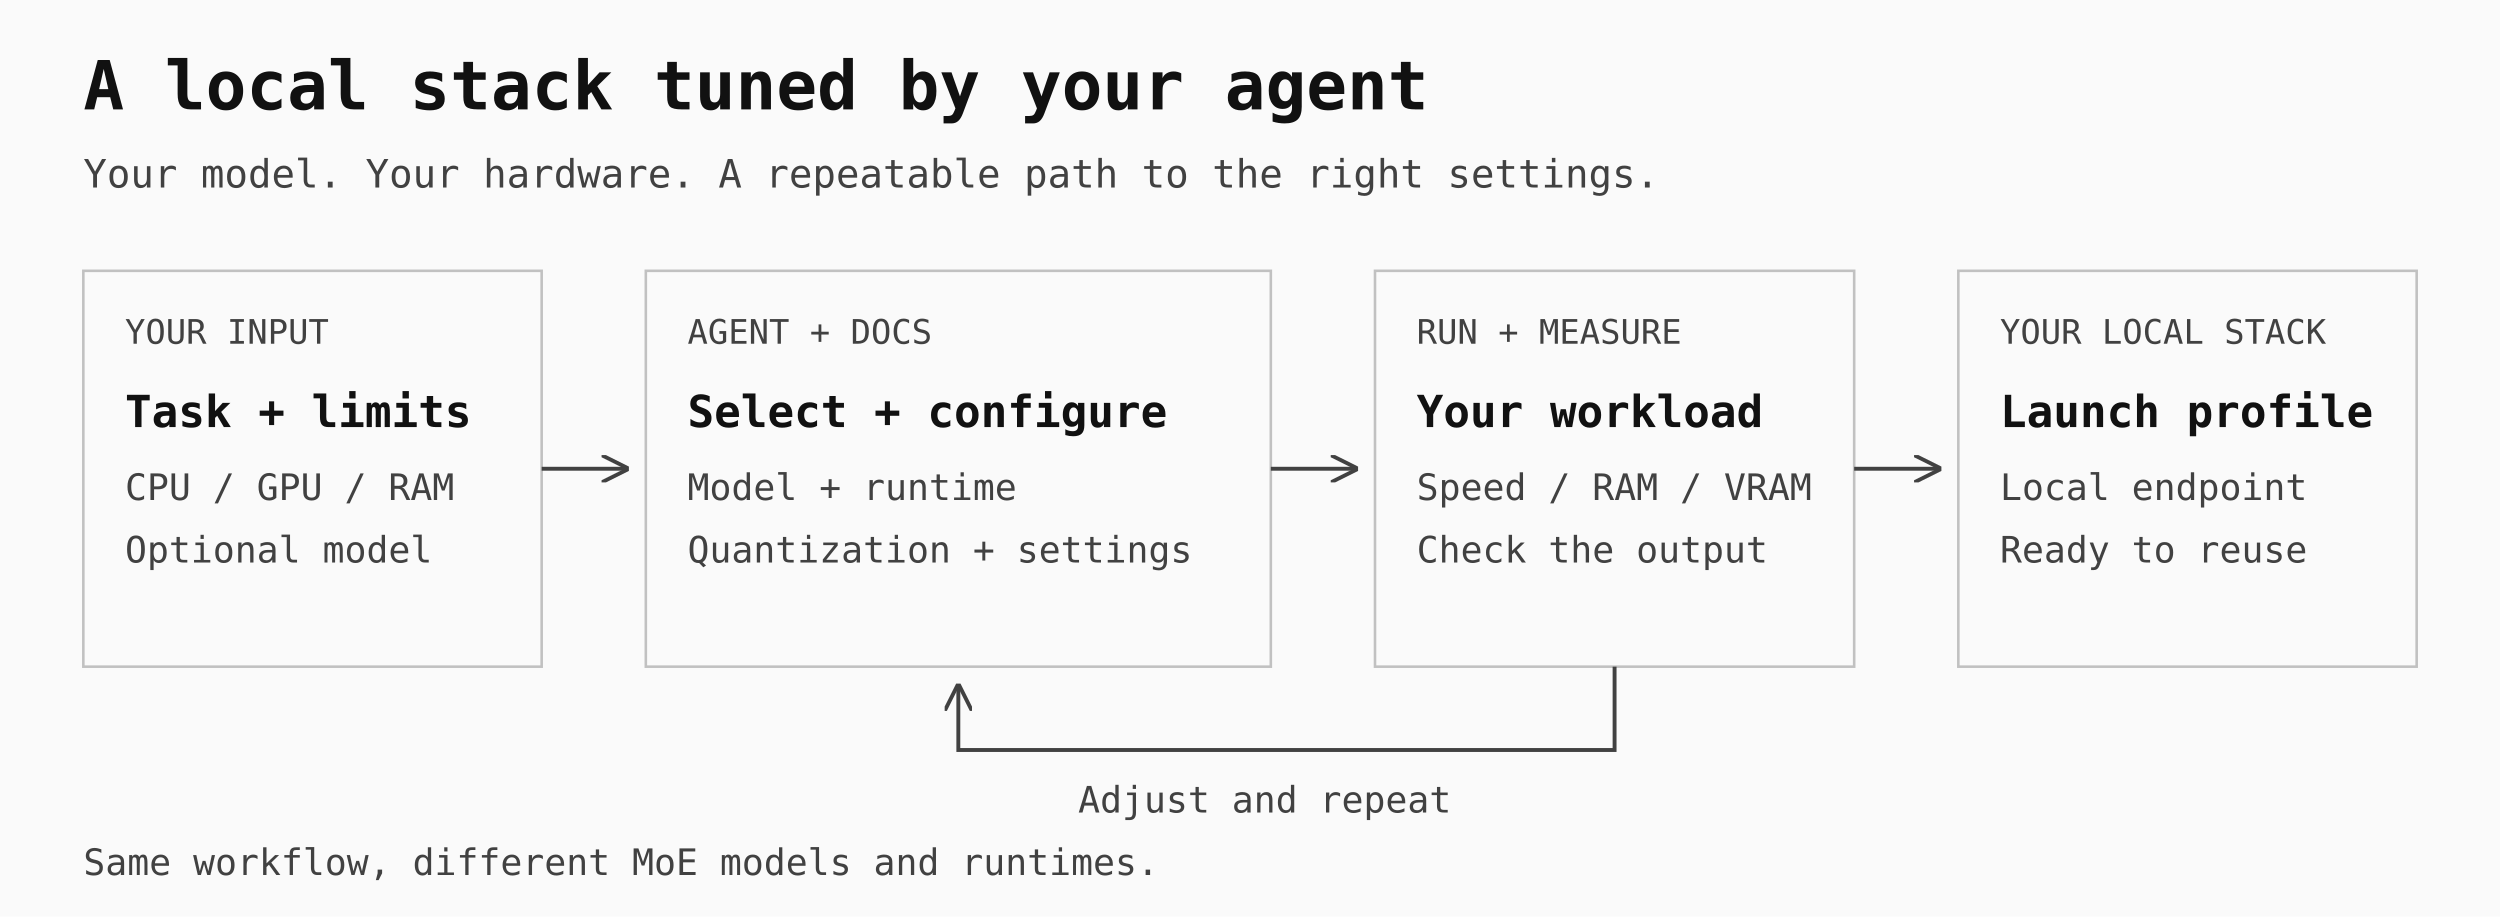
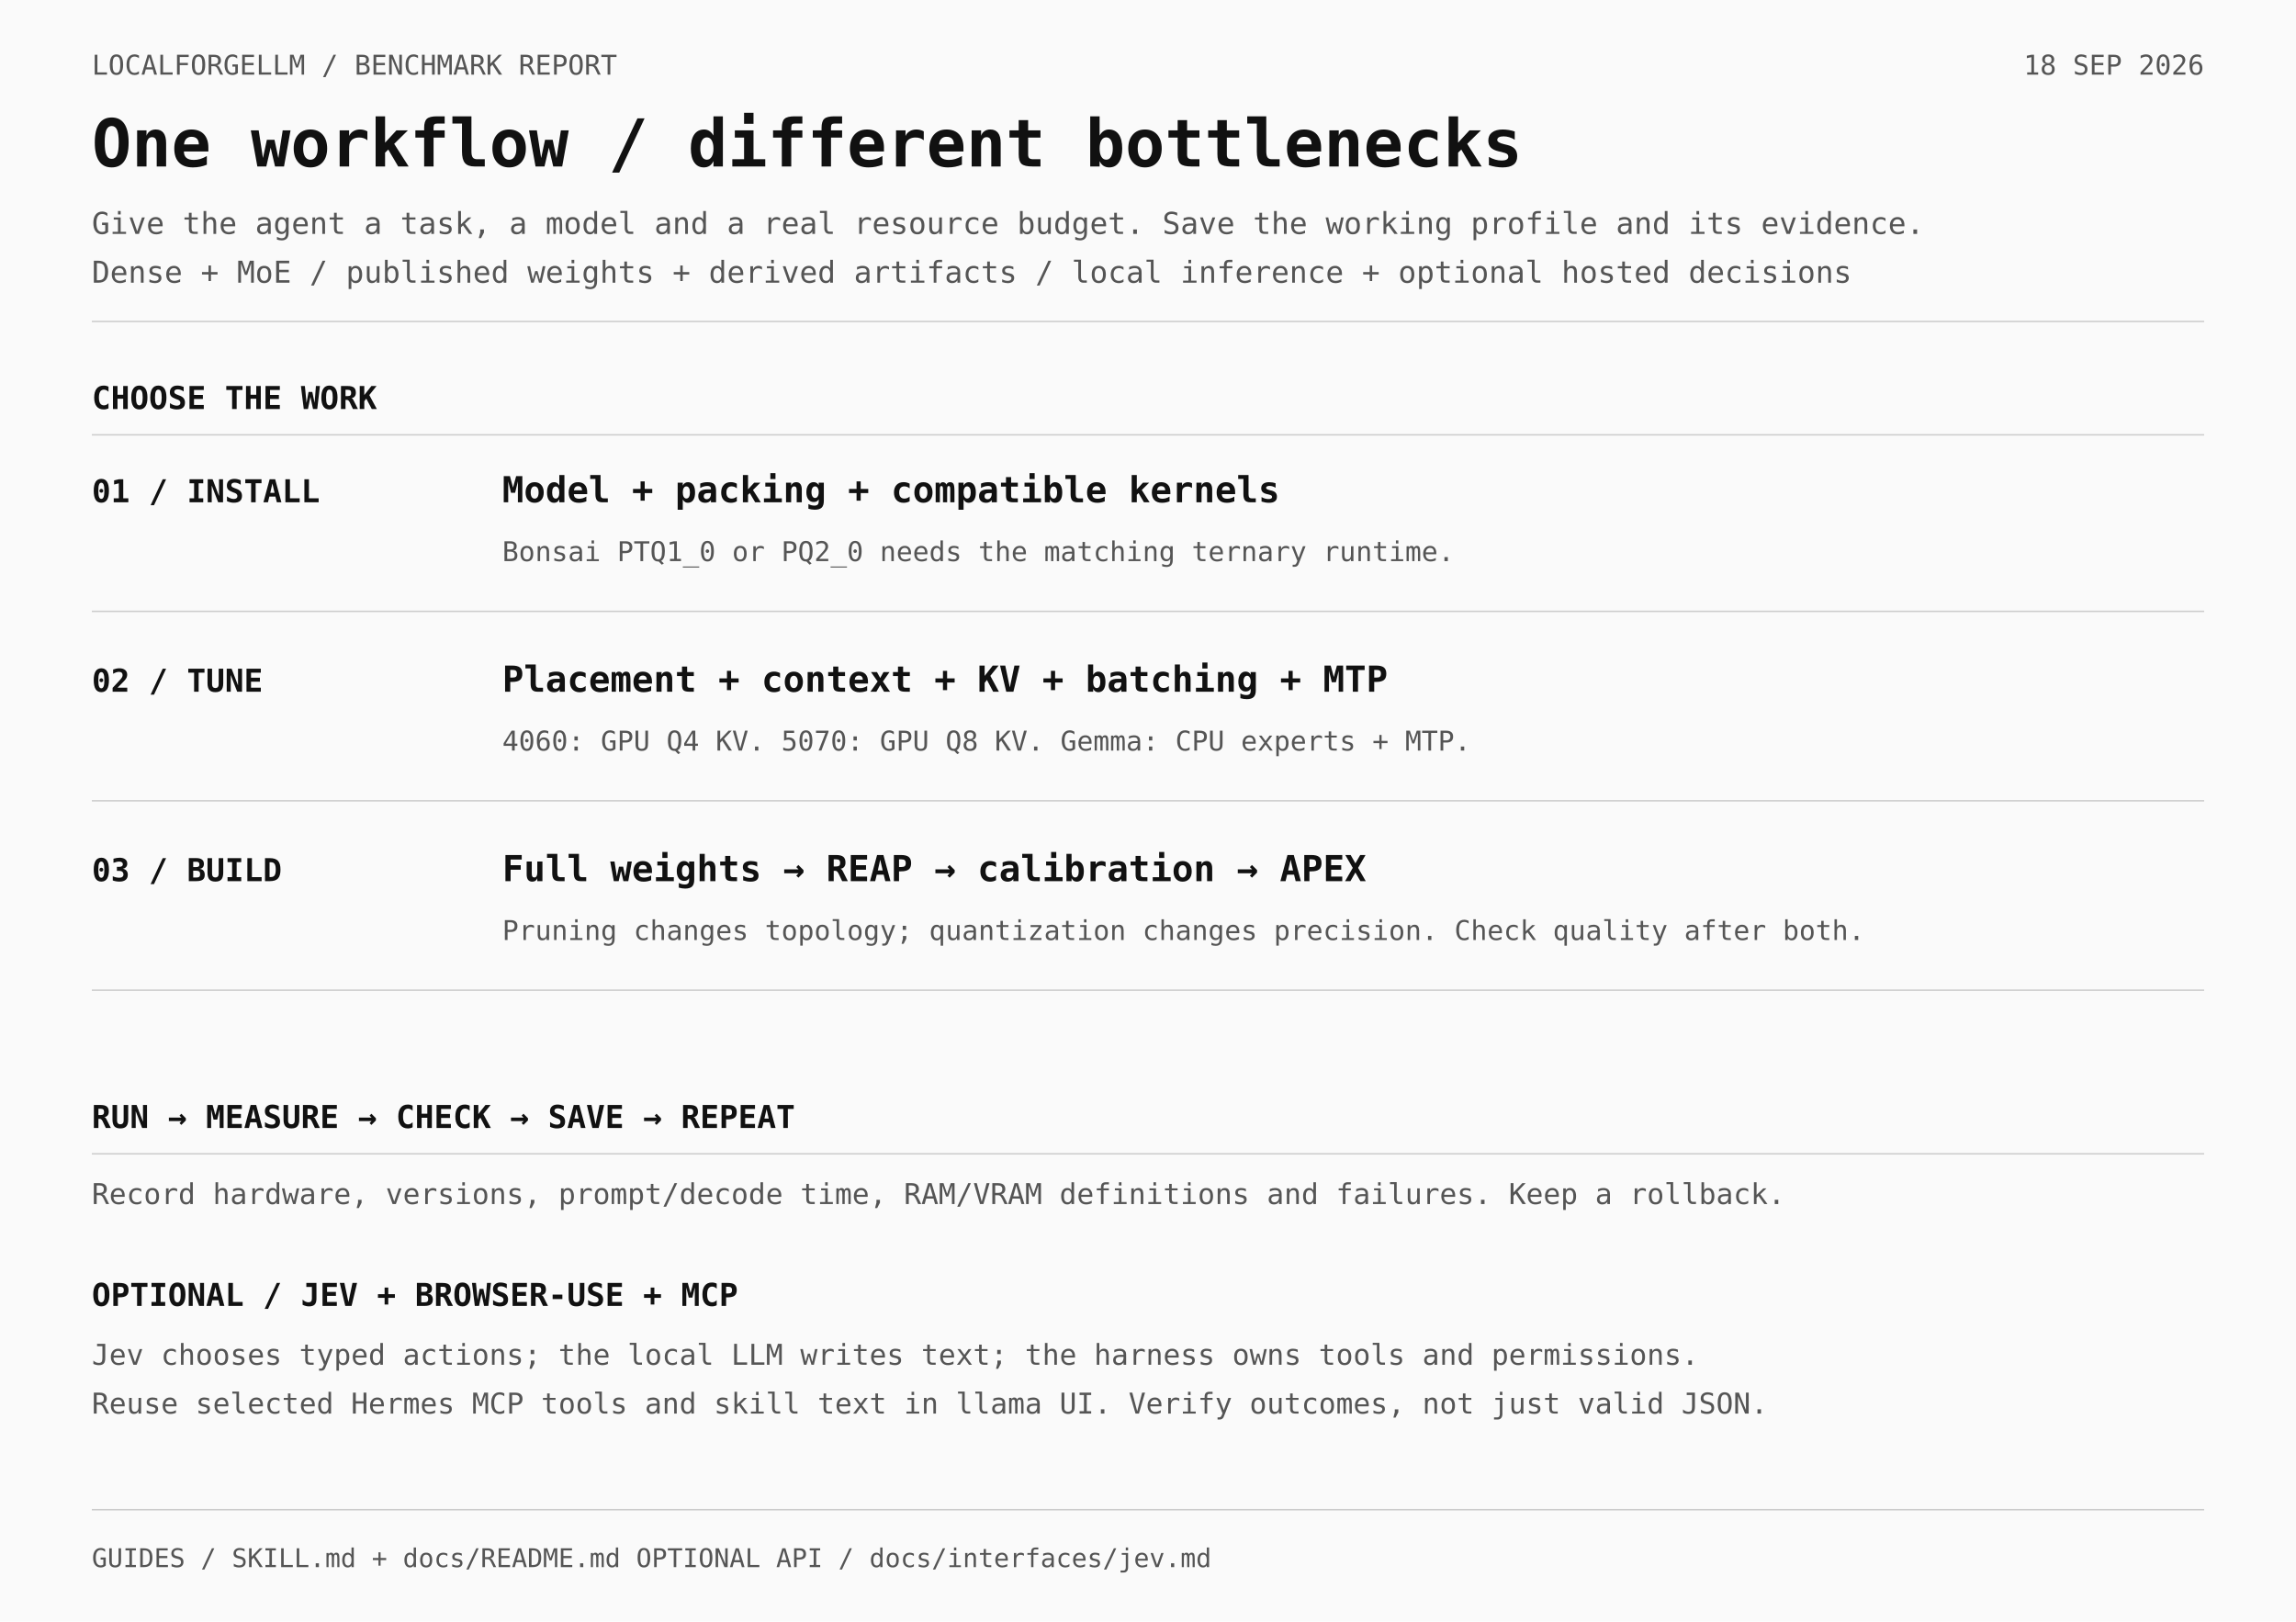
- <svg xmlns="http://www.w3.org/2000/svg" width="960" height="352" viewBox="0 0 960 352" role="img" aria-labelledby="title description">
-   <defs>
-     <marker id="arrow" markerWidth="7" markerHeight="7" refX="6" refY="3.5" orient="auto">
-       <path d="M0 0L7 3.5L0 7" fill="none" stroke="#414141" />
-     </marker>
-   </defs>
-   <rect width="960" height="352" fill="#fafafa" />
-   <g font-family="ui-monospace, SFMono-Regular, Consolas, monospace" fill="#111111">
-     <text x="32" y="42" font-size="26" font-weight="700">A local stack tuned by your agent</text>
-     <text x="32" y="72" font-size="15" fill="#414141">Your model. Your hardware. A repeatable path to the right settings.</text>
-     <g fill="none" stroke="#c1c1c1">
-       <rect x="32" y="104" width="176" height="152" />
-       <rect x="248" y="104" width="240" height="152" />
-       <rect x="528" y="104" width="184" height="152" />
-       <rect x="752" y="104" width="176" height="152" />
-     </g>
-     <g font-size="13" fill="#414141">
-       <text x="48" y="132">YOUR INPUT</text>
-       <text x="264" y="132">AGENT + DOCS</text>
-       <text x="544" y="132">RUN + MEASURE</text>
-       <text x="768" y="132">YOUR LOCAL STACK</text>
-     </g>
-     <g font-size="17" font-weight="600">
-       <text x="48" y="164">Task + limits</text>
-       <text x="264" y="164">Select + configure</text>
-       <text x="544" y="164">Your workload</text>
-       <text x="768" y="164">Launch profile</text>
-     </g>
-     <g font-size="14" fill="#414141">
-       <text x="48" y="192">CPU / GPU / RAM</text>
-       <text x="48" y="216">Optional model</text>
-       <text x="264" y="192">Model + runtime</text>
-       <text x="264" y="216">Quantization + settings</text>
-       <text x="544" y="192">Speed / RAM / VRAM</text>
-       <text x="544" y="216">Check the output</text>
-       <text x="768" y="192">Local endpoint</text>
-       <text x="768" y="216">Ready to reuse</text>
-     </g>
-     <g fill="none" stroke="#414141" stroke-width="1.5" marker-end="url(#arrow)">
-       <path d="M208 180H240" />
-       <path d="M488 180H520" />
-       <path d="M712 180H744" />
-       <path d="M620 256V288H368V264" />
-     </g>
-     <text x="414" y="312" font-size="14" fill="#414141">Adjust and repeat</text>
-     <text x="32" y="336" font-size="14" fill="#414141">Same workflow, different MoE models and runtimes.</text>
+ <svg xmlns="http://www.w3.org/2000/svg" width="1600" height="1130" viewBox="0 0 1600 1130" role="img" aria-labelledby="title description">
+   <rect width="1600" height="1130" fill="#fafafa" />
+   <g font-family="DejaVu Sans Mono, monospace" fill="#111111">
+     <text x="64" y="52" font-size="19" fill="#555555" text-anchor="start">LOCALFORGELLM / BENCHMARK REPORT</text>
+     <text x="1536" y="52" font-size="19" fill="#555555" text-anchor="end">18 SEP 2026</text>
+     <text x="64" y="116" font-size="46" fill="#111111" text-anchor="start" font-weight="700">One workflow / different bottlenecks</text>
+     <text x="64" y="163" font-size="21" fill="#555555" text-anchor="start">Give the agent a task, a model and a real resource budget. Save the working profile and its evidence.</text>
+     <text x="64" y="197" font-size="21" fill="#555555" text-anchor="start">Dense + MoE / published weights + derived artifacts / local inference + optional hosted decisions</text>
+     <path d="M64 224H1536" stroke="#cccccc" fill="none" />
+     <text x="64" y="285" font-size="22" fill="#111111" text-anchor="start" font-weight="700">CHOOSE THE WORK</text>
+     <path d="M64 303H1536" stroke="#cccccc" fill="none" />
+     <text x="64" y="350" font-size="22" fill="#111111" text-anchor="start" font-weight="700">01 / INSTALL</text>
+     <text x="350" y="350" font-size="25" fill="#111111" text-anchor="start" font-weight="700">Model + packing + compatible kernels</text>
+     <text x="350" y="391" font-size="19" fill="#555555" text-anchor="start">Bonsai PTQ1_0 or PQ2_0 needs the matching ternary runtime.</text>
+     <path d="M64 426H1536" stroke="#cccccc" fill="none" />
+     <text x="64" y="482" font-size="22" fill="#111111" text-anchor="start" font-weight="700">02 / TUNE</text>
+     <text x="350" y="482" font-size="25" fill="#111111" text-anchor="start" font-weight="700">Placement + context + KV + batching + MTP</text>
+     <text x="350" y="523" font-size="19" fill="#555555" text-anchor="start">4060: GPU Q4 KV. 5070: GPU Q8 KV. Gemma: CPU experts + MTP.</text>
+     <path d="M64 558H1536" stroke="#cccccc" fill="none" />
+     <text x="64" y="614" font-size="22" fill="#111111" text-anchor="start" font-weight="700">03 / BUILD</text>
+     <text x="350" y="614" font-size="25" fill="#111111" text-anchor="start" font-weight="700">Full weights → REAP → calibration → APEX</text>
+     <text x="350" y="655" font-size="19" fill="#555555" text-anchor="start">Pruning changes topology; quantization changes precision. Check quality after both.</text>
+     <path d="M64 690H1536" stroke="#cccccc" fill="none" />
+     <text x="64" y="786" font-size="22" fill="#111111" text-anchor="start" font-weight="700">RUN → MEASURE → CHECK → SAVE → REPEAT</text>
+     <path d="M64 804H1536" stroke="#cccccc" fill="none" />
+     <text x="64" y="839" font-size="20" fill="#555555" text-anchor="start">Record hardware, versions, prompt/decode time, RAM/VRAM definitions and failures. Keep a rollback.</text>
+     <text x="64" y="910" font-size="22" fill="#111111" text-anchor="start" font-weight="700">OPTIONAL / JEV + BROWSER-USE + MCP</text>
+     <text x="64" y="951" font-size="20" fill="#555555" text-anchor="start">Jev chooses typed actions; the local LLM writes text; the harness owns tools and permissions.</text>
+     <text x="64" y="985" font-size="20" fill="#555555" text-anchor="start">Reuse selected Hermes MCP tools and skill text in llama UI. Verify outcomes, not just valid JSON.</text>
+     <path d="M64 1052H1536" stroke="#cccccc" fill="none" />
+     <text x="64" y="1092" font-size="18" fill="#555555" text-anchor="start">GUIDES / SKILL.md + docs/README.md     OPTIONAL API / docs/interfaces/jev.md</text>
  </g>
</svg>
